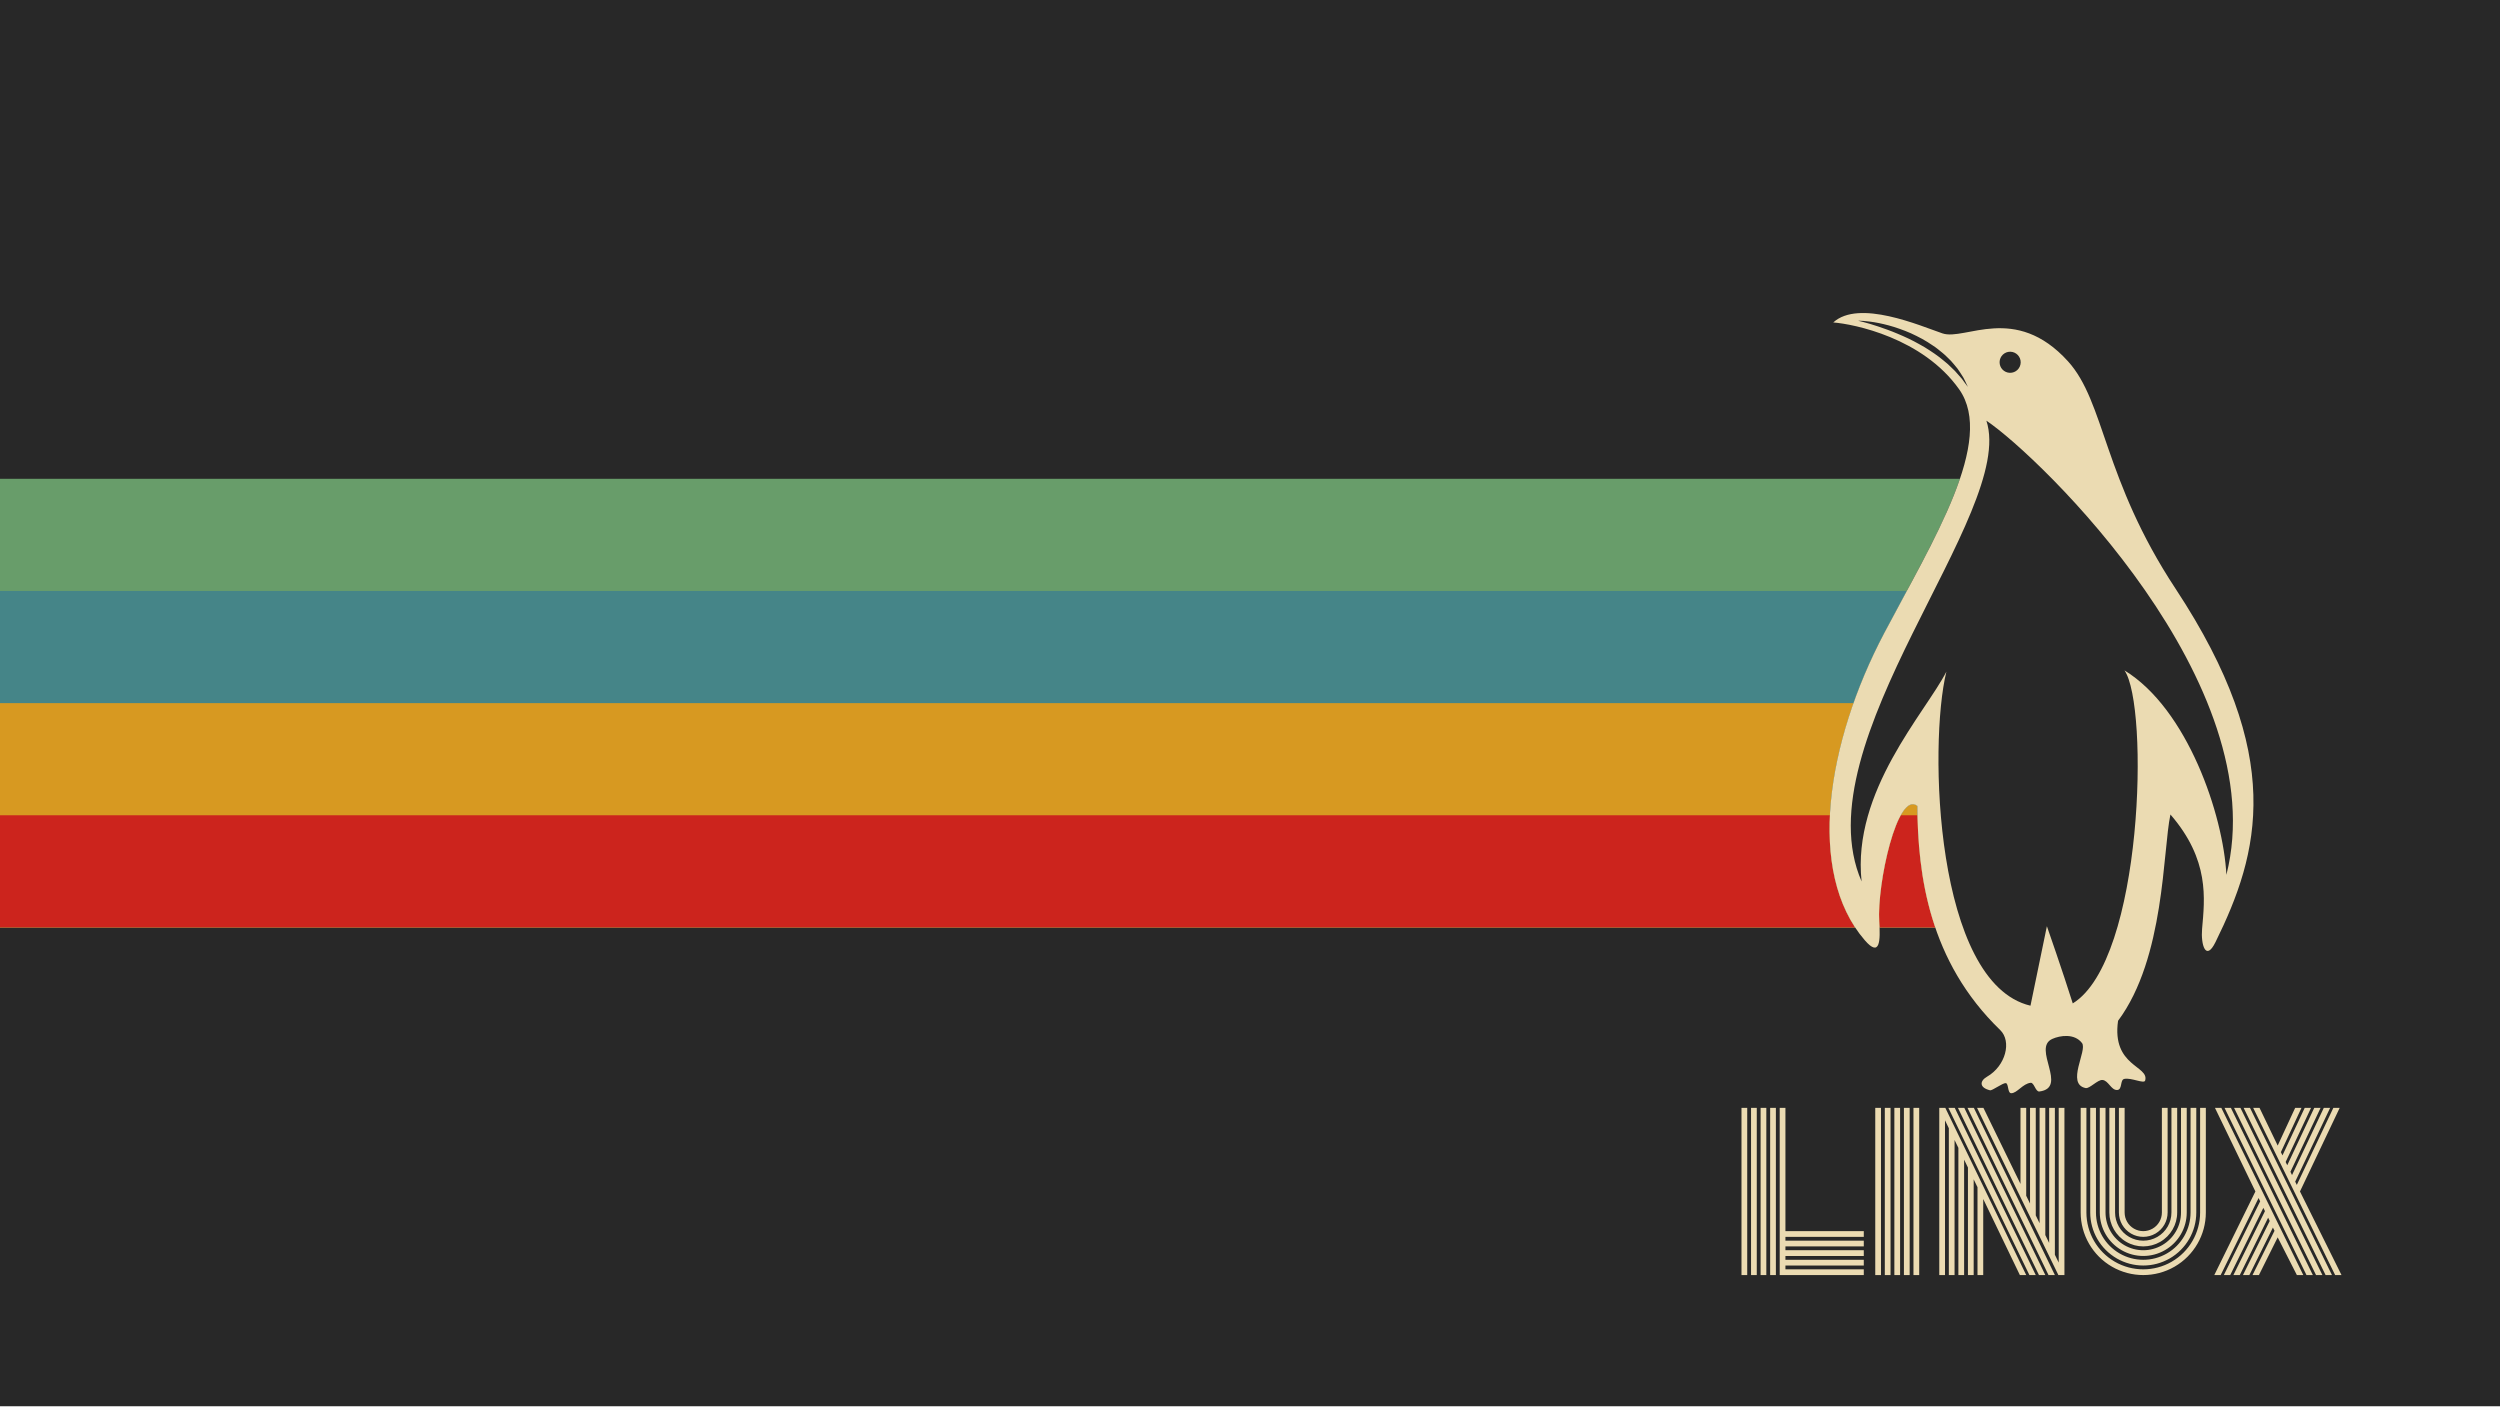
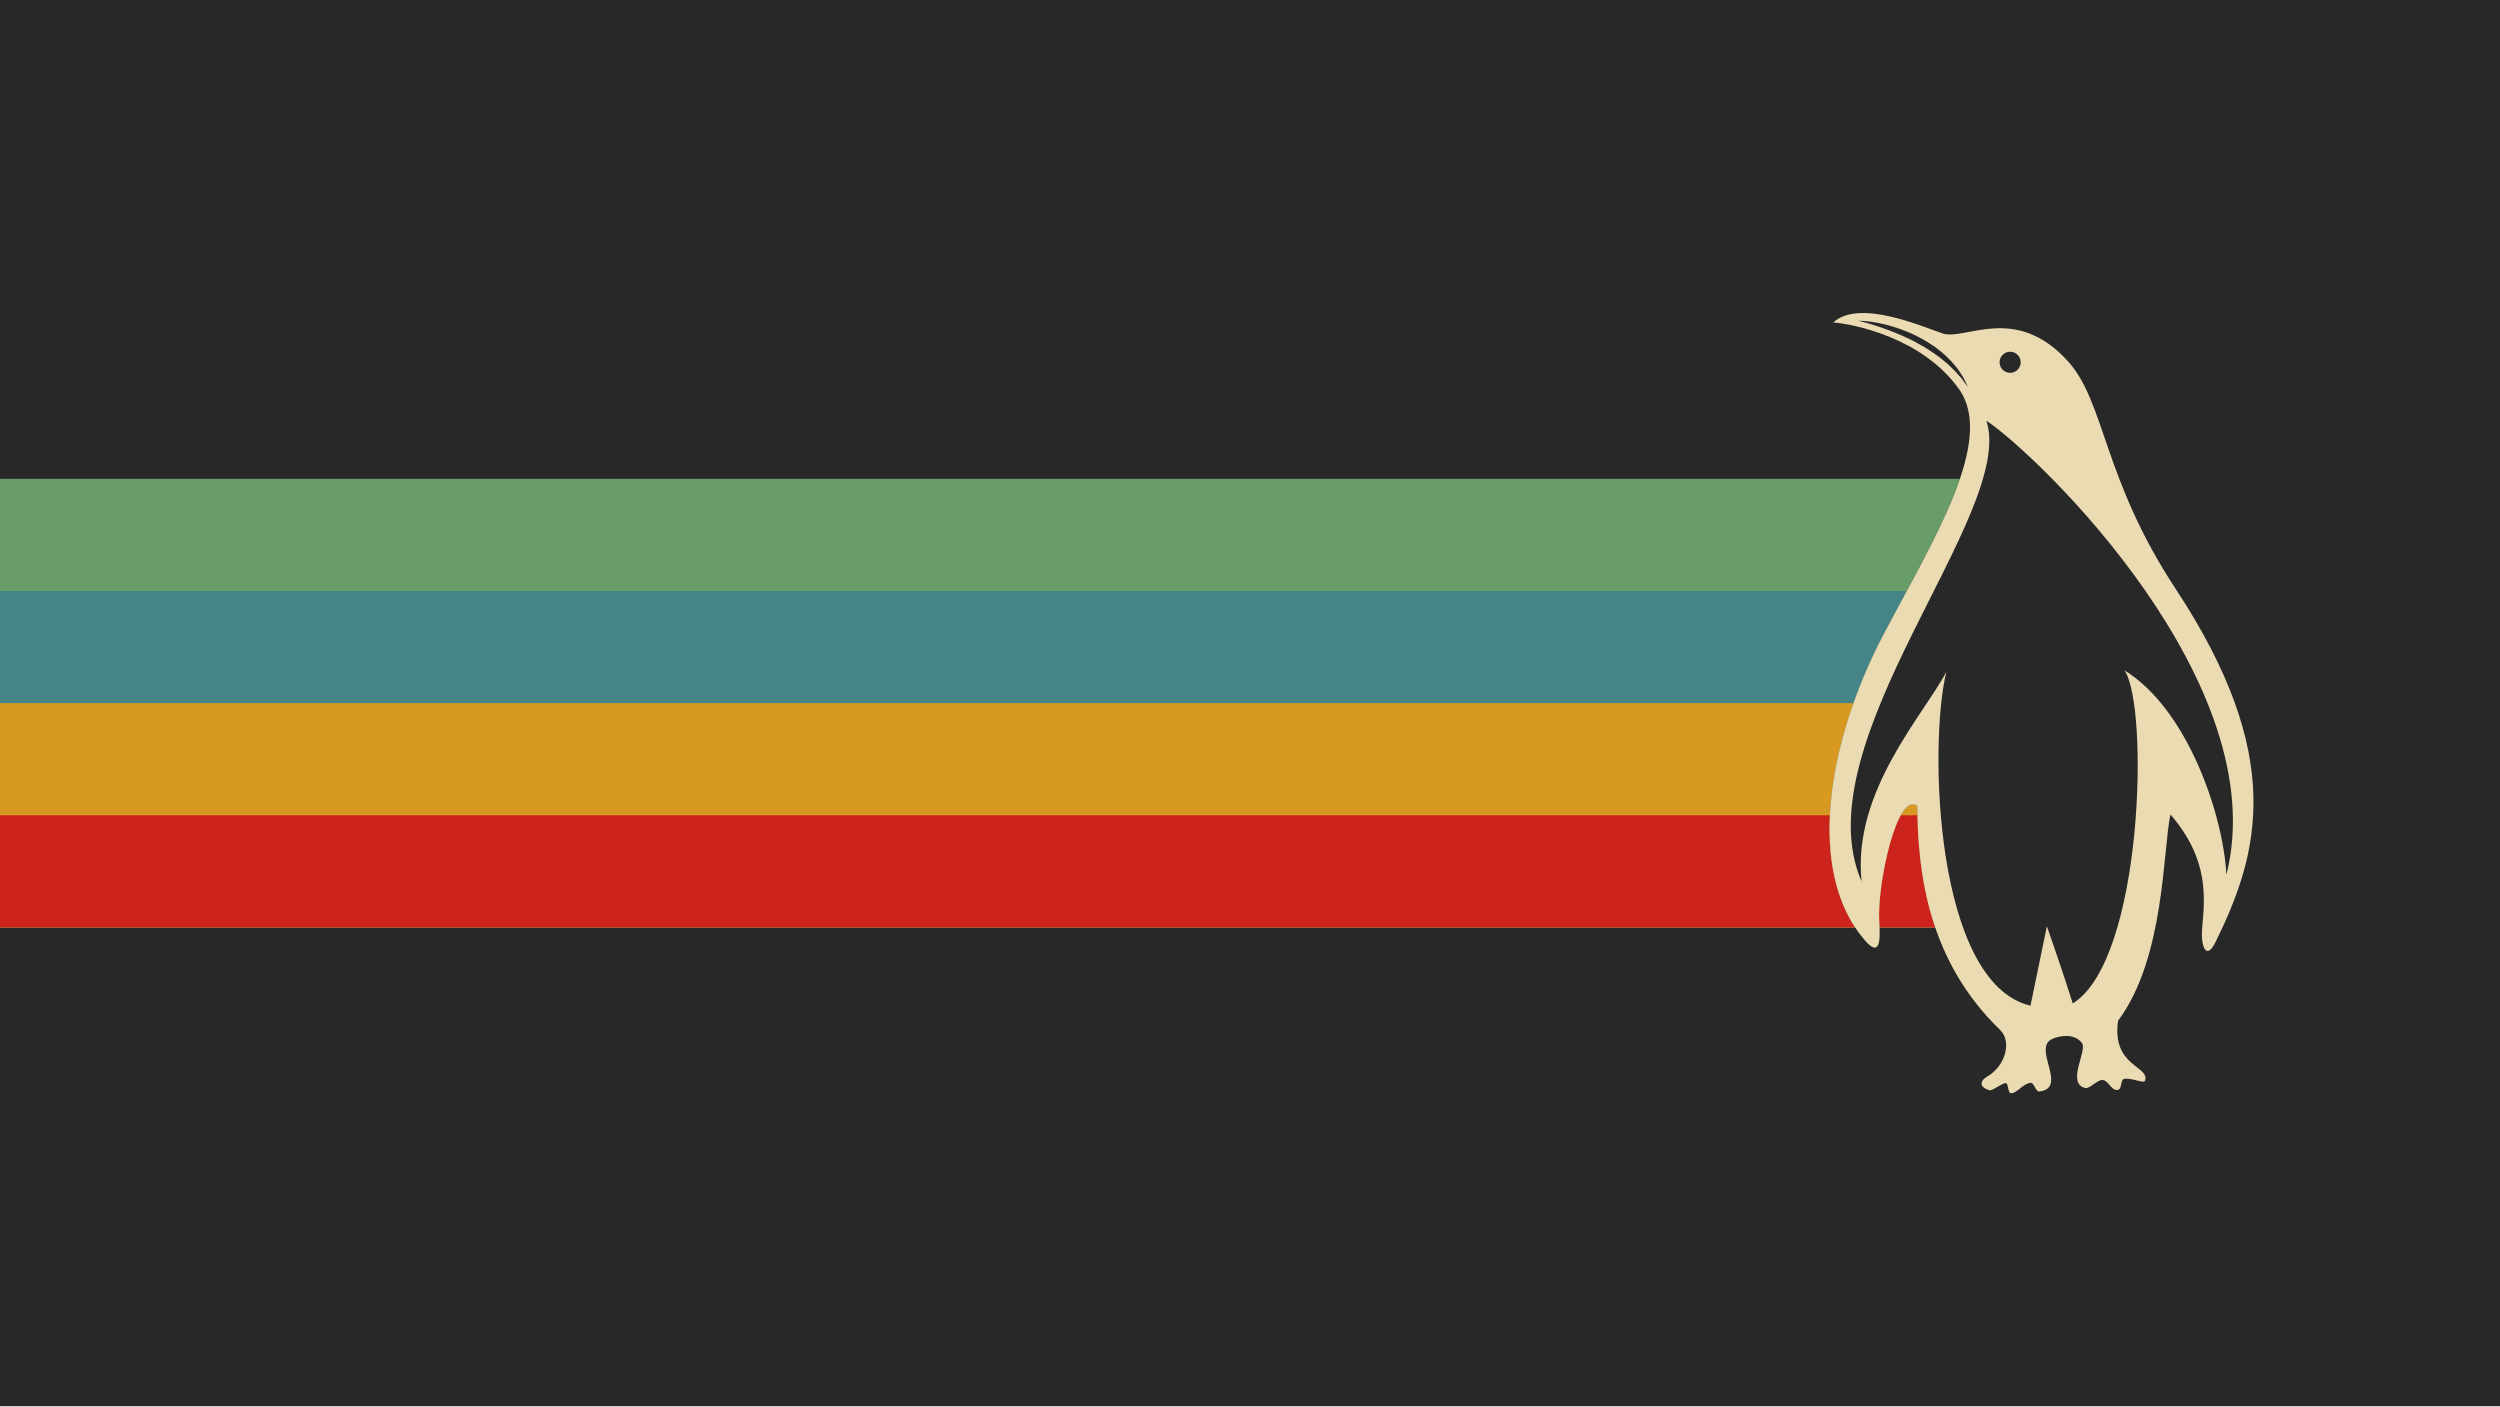
<svg xmlns="http://www.w3.org/2000/svg" version="1.1" id="svg5033" xml:space="preserve" width="1920" height="1080" viewBox="0 0 1920 1080">
  <defs id="defs5037">
    <marker style="overflow:visible" id="Arrow1Lstart" refX="0" refY="0" orient="auto">
      <path transform="matrix(0.8,0,0,0.8,10,0)" style="fill:#c53d3d;fill-opacity:0.795;fill-rule:evenodd;stroke:none;stroke-width:1pt;stroke-opacity:1" d="M 0,0 5,-5 -12.5,0 5,5 Z" id="path2155" />
    </marker>
    <clipPath clipPathUnits="userSpaceOnUse" id="clipPath5049">
      <path d="M 0,600 H 600 V 0 H 0 Z" id="path5047" />
    </clipPath>
  </defs>
  <g id="g5041" transform="matrix(1.333333,0,0,-1.333333,725.4943,670.2989)">
    <g id="g956" transform="translate(46.38433,0.711416)" />
    <g id="g944" transform="translate(96.72556,0.711416)" />
    <g id="g879">
      <rect style="fill:#282828;stroke-width:78.727;stroke-linecap:round;stroke-linejoin:round;paint-order:stroke markers fill;fill-opacity:1" id="rect835" width="1440" height="810" x="-544.121" y="-502.724" transform="scale(1,-1)" />
      <path style="fill:#4f6a3f;fill-opacity:1;stroke:none;stroke-width:5.4;stroke-linejoin:round;stroke-miterlimit:4;stroke-dasharray:none;stroke-opacity:1;paint-order:stroke markers fill" d="m 557.574,39.498 c -10.564,-0.251 -20.523,-47.689 -19.247,-67.74 0.07,-1.101 0.122,-2.185 0.166,-3.255 h 32.093 c -8.214,24.075 -10.182,48.427 -10.32,69.998 -0.897,0.702 -1.797,1.019 -2.692,0.998 z" id="path920" />
      <path id="rect2943" style="fill:#689d6a;fill-opacity:1;stroke:none;stroke-width:5.4;stroke-linejoin:round;stroke-miterlimit:4;stroke-dasharray:none;stroke-opacity:1;paint-order:stroke markers fill" d="M -544.121,226.945 V -31.497 H 524.429 C 497.519,9.271 510.08,79.056 541.159,137.995 c 15.976,30.297 34.454,61.876 43.642,88.95 z" />
      <path style="fill:#6da3bb;fill-opacity:1;stroke:none;stroke-width:4.677;stroke-linejoin:round;stroke-miterlimit:4;stroke-dasharray:none;stroke-opacity:1;paint-order:stroke markers fill" d="m 557.574,39.498 c -10.564,-0.251 -20.523,-47.689 -19.247,-67.74 0.07,-1.101 0.122,-2.185 0.166,-3.255 h 32.093 c -8.214,24.075 -10.182,48.427 -10.32,69.998 -0.897,0.702 -1.797,1.019 -2.692,0.998 z" id="path929" />
      <path id="rect2945" style="fill:#458588;fill-opacity:1;stroke:none;stroke-width:4.677;stroke-linejoin:round;stroke-miterlimit:4;stroke-dasharray:none;stroke-opacity:1;paint-order:stroke markers fill" d="M -544.121,162.335 V -31.497 H 524.429 C 497.519,9.271 510.08,79.056 541.159,137.995 c 4.25,8.059 8.672,16.207 13.055,24.34 z" />
      <path id="path940" style="fill:#d79921;fill-opacity:1;stroke:none;stroke-width:5.091;stroke-linejoin:round;stroke-miterlimit:4;stroke-dasharray:none;stroke-opacity:1;paint-order:stroke markers fill" d="M 0 540 L 0 712.295 L 1424.732 712.295 C 1396.789 669.96 1400.787 604.162 1423.49 540 L 0 540 z M 1468.926 617.635 C 1454.84 617.969 1441.561 681.221 1443.264 707.955 C 1443.357 709.423 1443.426 710.868 1443.484 712.295 L 1486.275 712.295 C 1475.323 680.194 1472.7 647.725 1472.516 618.965 C 1471.319 618.029 1470.12 617.606 1468.926 617.635 z " transform="matrix(0.75,0,0,-0.75,-544.1207,502.7242)" />
      <path id="path949" style="fill:#cc241d;fill-opacity:1;stroke:none;stroke-width:3.6;stroke-linejoin:round;stroke-miterlimit:4;stroke-dasharray:none;stroke-opacity:1;paint-order:stroke markers fill" d="M 0 626.146 L 0 712.295 L 1424.732 712.295 C 1409.49 689.203 1403.747 659.129 1405.359 626.146 L 0 626.146 z M 1459.785 626.146 C 1449.666 644.365 1441.941 687.181 1443.264 707.955 C 1443.357 709.423 1443.426 710.868 1443.484 712.295 L 1486.275 712.295 C 1476.224 682.836 1473.193 653.075 1472.621 626.146 L 1459.785 626.146 z " transform="matrix(0.75,0,0,-0.75,-544.1207,502.7242)" />
      <path d="m 679.572,116.586 c 14.23,-20.347 10.831,-166.834 -29.779,-191.826 -5.88,18.686 -14.905,44.473 -14.905,44.473 l -9.453,-45.789 c -54.963,13.019 -58.807,150.205 -48.438,192.403 -12.205,-23.806 -54.425,-68.722 -48.84,-120.835 -34.96,80.245 89.305,212.262 71.878,265.41 31.296,-21.086 166.089,-151.961 138.246,-261.611 -1.737,34.405 -22.377,95.544 -58.709,117.775 m -65.696,183.545 c 3.358,-0.089 6.006,-2.881 5.917,-6.236 -0.085,-3.355 -2.879,-6.005 -6.233,-5.917 -3.355,0.088 -6.006,2.88 -5.916,6.236 0.088,3.355 2.879,6.003 6.232,5.917 m -26.474,-17.641 c -0.645,0.823 -1.262,1.925 -2.286,2.966 -0.956,1.076 -2.033,2.29 -3.207,3.614 -1.269,1.223 -2.644,2.548 -4.097,3.95 -1.582,1.258 -3.142,2.695 -4.902,4.004 -1.78,1.289 -3.581,2.659 -5.548,3.868 -1.905,1.301 -3.939,2.465 -5.997,3.59 -2.016,1.201 -4.156,2.186 -6.215,3.235 -2.127,0.915 -4.152,1.977 -6.221,2.762 -4.066,1.742 -7.984,3.087 -11.353,4.238 -3.387,1.082 -6.237,1.998 -8.262,2.472 -2.037,0.51 -3.202,0.801 -3.202,0.801 0,0.002 1.204,0.034 3.303,-0.136 2.106,-0.188 5.111,-0.495 8.666,-1.215 3.543,-0.737 7.669,-1.758 11.942,-3.313 2.158,-0.722 4.328,-1.633 6.529,-2.567 2.15,-1.047 4.379,-2.03 6.493,-3.241 2.123,-1.197 4.212,-2.449 6.179,-3.838 2.045,-1.261 3.813,-2.862 5.608,-4.275 1.78,-1.436 3.278,-3.093 4.793,-4.532 1.409,-1.556 2.644,-3.113 3.804,-4.514 1.067,-1.484 1.944,-2.915 2.741,-4.155 0.847,-1.206 1.302,-2.44 1.808,-3.361 0.932,-1.899 1.41,-2.992 1.41,-2.992 0,0 -0.756,0.955 -1.986,2.639 m 121.629,-118.903 c -41.836,63.479 -40.615,107.465 -62.001,131.042 -30.392,33.504 -59.347,11.666 -72.261,16.056 -12.912,4.393 -48.111,19.812 -62.942,6.303 11.846,-0.889 51.591,-8.878 72.53,-38.524 20.938,-29.645 -15.033,-87.057 -43.198,-140.468 -33.046,-62.669 -45.161,-137.605 -11.146,-176.878 8.853,-10.219 8.989,0.017 8.314,10.64 -1.385,21.75 10.452,75.727 21.94,66.742 0.256,-39.961 6.746,-89.472 47.724,-129.078 6.776,-6.551 3.147,-20.709 -7.582,-26.873 -4.295,-2.465 -4.529,-6.322 1.727,-7.838 1.248,-0.302 7.344,4.315 9.066,4.135 1.723,-0.174 0.934,-5.797 3.145,-5.814 3.364,-0.028 6.678,5.576 11.232,6.002 1.952,0.181 2.794,-5.295 4.971,-5.016 16.848,2.164 -4.342,24.977 7.414,30.275 4.545,2.053 12.828,3.284 17.154,-2.371 3.229,-4.222 -9.414,-23.599 2.107,-25.926 2.232,-0.451 6.919,4.872 9.652,4.668 3.444,-0.257 5.011,-5.966 8.5,-5.779 3.118,0.166 1.531,5.809 4.057,6.375 3.999,0.893 11.444,-2.98 12.046,-0.949 2.552,8.603 -19.332,8.035 -15.603,34.426 27.007,36.207 25.722,98.111 30.173,118.843 22.679,-26.195 19.741,-48.55 18.23,-65.916 -0.785,-9.029 2.125,-18.945 7.705,-7.634 25.325,51.334 40.535,107.218 -22.954,203.557" style="fill:#ebdbb2;fill-opacity:1;fill-rule:nonzero;stroke:none;stroke-width:0;stroke-miterlimit:4;stroke-dasharray:none" id="path5051" />
-       <path id="path2112" style="color:#000000;font-style:normal;font-variant:normal;font-weight:normal;font-stretch:normal;font-size:medium;line-height:normal;font-family:sans-serif;font-variant-ligatures:normal;font-variant-position:normal;font-variant-caps:normal;font-variant-numeric:normal;font-variant-alternates:normal;font-variant-east-asian:normal;font-feature-settings:normal;font-variation-settings:normal;text-indent:0;text-align:start;text-decoration:none;text-decoration-line:none;text-decoration-style:solid;text-decoration-color:#000000;letter-spacing:normal;word-spacing:normal;text-transform:none;writing-mode:lr-tb;direction:ltr;text-orientation:mixed;dominant-baseline:auto;baseline-shift:baseline;text-anchor:start;white-space:normal;shape-padding:0;shape-margin:0;inline-size:0;clip-rule:nonzero;display:inline;overflow:visible;visibility:visible;isolation:auto;mix-blend-mode:normal;color-interpolation:sRGB;color-interpolation-filters:linearRGB;solid-color:#000000;solid-opacity:1;vector-effect:none;fill:#ebdbb2;fill-opacity:1;fill-rule:nonzero;stroke:none;stroke-width:3.302;stroke-linecap:butt;stroke-linejoin:miter;stroke-miterlimit:4;stroke-dasharray:none;stroke-dashoffset:0;stroke-opacity:1;color-rendering:auto;image-rendering:auto;shape-rendering:auto;text-rendering:auto;enable-background:accumulate;stop-color:#000000" d="m 731.696,-135.408 23.293,-48.155 -23.68,-48.155 h 3.676 l 21.837,44.382 0.919,-1.892 -20.928,-42.491 h 3.676 l 19.085,38.718 0.919,-1.892 -18.176,-36.826 h 3.676 l 16.333,33.053 0.919,-1.892 -15.425,-31.161 h 3.682 l 13.576,27.383 0.919,-1.887 -12.673,-25.496 h 3.687 l 10.819,21.718 11.055,-21.718 h 3.698 l -47.215,96.311 z m 5.503,0 47.215,-96.311 h 3.671 l -47.215,96.311 z m 5.503,0 47.215,-96.311 h 3.671 l -47.215,96.311 z m 5.503,0 47.215,-96.311 h 3.671 l -47.215,96.311 z m 5.503,0 47.215,-96.311 h 3.671 l -23.927,48.155 22.874,48.155 h -3.649 l -21.057,-44.382 -0.919,1.892 20.122,42.491 h -3.649 l -18.305,-38.718 -0.919,1.892 17.37,36.826 h -3.644 l -15.559,-33.053 -0.919,1.892 14.619,31.161 h -3.639 l -12.813,-27.383 -0.919,1.887 11.867,25.496 h -3.633 l -10.066,-21.718 -10.459,21.718 z" />
-       <path id="path2102" style="color:#000000;font-style:normal;font-variant:normal;font-weight:normal;font-stretch:normal;font-size:medium;line-height:normal;font-family:sans-serif;font-variant-ligatures:normal;font-variant-position:normal;font-variant-caps:normal;font-variant-numeric:normal;font-variant-alternates:normal;font-variant-east-asian:normal;font-feature-settings:normal;font-variation-settings:normal;text-indent:0;text-align:start;text-decoration:none;text-decoration-line:none;text-decoration-style:solid;text-decoration-color:#000000;letter-spacing:normal;word-spacing:normal;text-transform:none;writing-mode:lr-tb;direction:ltr;text-orientation:mixed;dominant-baseline:auto;baseline-shift:baseline;text-anchor:start;white-space:normal;shape-padding:0;shape-margin:0;inline-size:0;clip-rule:nonzero;display:inline;overflow:visible;visibility:visible;isolation:auto;mix-blend-mode:normal;color-interpolation:sRGB;color-interpolation-filters:linearRGB;solid-color:#000000;solid-opacity:1;vector-effect:none;fill:#ebdbb2;fill-opacity:1;fill-rule:nonzero;stroke:none;stroke-width:3.302;stroke-linecap:butt;stroke-linejoin:miter;stroke-miterlimit:4;stroke-dasharray:none;stroke-dashoffset:0;stroke-opacity:1;color-rendering:auto;image-rendering:auto;shape-rendering:auto;text-rendering:auto;enable-background:accumulate;stop-color:#000000" d="m 654.352,-135.408 v -60.264 c 0,-12.876 6.875,-24.777 18.026,-31.215 11.151,-6.438 24.89,-6.438 36.041,0 11.151,6.438 18.026,18.339 18.026,31.215 v 60.264 h -3.3 v -60.264 c 0,-11.701 -6.237,-22.505 -16.371,-28.356 -10.134,-5.851 -22.618,-5.851 -32.752,0 -10.134,5.851 -16.371,16.654 -16.371,28.356 v 60.264 z m 5.503,0 v -60.264 c 0,-10.91 5.826,-20.998 15.274,-26.453 9.448,-5.455 21.09,-5.455 30.538,0 9.448,5.455 15.274,15.543 15.274,26.453 v 60.264 h -3.3 v -60.264 c 0,-9.735 -5.188,-18.726 -13.619,-23.594 -8.431,-4.868 -18.818,-4.868 -27.249,0 -8.431,4.868 -13.619,13.859 -13.619,23.594 v 60.264 z m 5.503,0 v -60.264 c 0,-8.944 4.777,-17.214 12.523,-21.686 7.745,-4.473 17.289,-4.473 25.034,0 7.745,4.472 12.523,12.742 12.523,21.686 v 60.264 h -3.3 v -60.264 c 0,-7.769 -4.139,-14.942 -10.867,-18.827 -6.728,-3.885 -15.017,-3.885 -21.745,0 -6.728,3.885 -10.867,11.058 -10.867,18.827 v 60.264 z m 5.503,0 v -60.264 c 0,-6.977 3.728,-13.43 9.771,-16.919 6.043,-3.489 13.488,-3.489 19.531,0 6.043,3.489 9.771,9.941 9.771,16.919 v 60.264 h -3.3 v -60.264 c 0,-5.803 -3.09,-11.158 -8.115,-14.06 -5.025,-2.901 -11.216,-2.901 -16.242,0 -5.025,2.901 -8.115,8.257 -8.115,14.06 v 60.264 z m 5.503,0 v -60.264 c 0,-5.011 2.679,-9.651 7.019,-12.157 4.34,-2.505 9.688,-2.505 14.027,0 4.34,2.506 7.019,7.146 7.019,12.157 v 60.264 h -3.3 v -60.264 c 0,-3.837 -2.041,-7.38 -5.364,-9.298 -3.323,-1.919 -7.416,-1.919 -10.738,0 -3.323,1.918 -5.364,5.461 -5.364,9.298 v 60.264 z" />
-       <path id="path2092" style="color:#000000;font-style:normal;font-variant:normal;font-weight:normal;font-stretch:normal;font-size:medium;line-height:normal;font-family:sans-serif;font-variant-ligatures:normal;font-variant-position:normal;font-variant-caps:normal;font-variant-numeric:normal;font-variant-alternates:normal;font-variant-east-asian:normal;font-feature-settings:normal;font-variation-settings:normal;text-indent:0;text-align:start;text-decoration:none;text-decoration-line:none;text-decoration-style:solid;text-decoration-color:#000000;letter-spacing:normal;word-spacing:normal;text-transform:none;writing-mode:lr-tb;direction:ltr;text-orientation:mixed;dominant-baseline:auto;baseline-shift:baseline;text-anchor:start;white-space:normal;shape-padding:0;shape-margin:0;inline-size:0;clip-rule:nonzero;display:inline;overflow:visible;visibility:visible;isolation:auto;mix-blend-mode:normal;color-interpolation:sRGB;color-interpolation-filters:linearRGB;solid-color:#000000;solid-opacity:1;vector-effect:none;fill:#ebdbb2;fill-opacity:1;fill-rule:nonzero;stroke:none;stroke-width:3.302;stroke-linecap:butt;stroke-linejoin:miter;stroke-miterlimit:4;stroke-dasharray:none;stroke-dashoffset:0;stroke-opacity:1;color-rendering:auto;image-rendering:auto;shape-rendering:auto;text-rendering:auto;enable-background:accumulate;stop-color:#000000" d="m 572.902,-135.408 v -96.311 h 3.3 v 89.141 l 2.204,-4.541 v -84.6 h 3.3 v 77.806 l 2.204,-4.536 v -73.27 h 3.3 v 66.477 l 2.204,-4.536 v -61.941 h 3.3 v 55.147 l 2.204,-4.536 v -50.612 h 3.3 v 43.818 l 21.106,-43.818 h 3.66 l -46.597,96.311 h -1.833 z m 5.251,0 46.667,-96.311 h 3.665 l -46.667,96.311 z m 5.503,0 46.667,-96.311 h 3.665 l -46.667,96.311 z m 5.503,0 46.667,-96.311 h 3.665 l -46.667,96.311 z m 5.503,0 46.849,-96.311 h 1.833 1.65 v 96.311 h -3.3 v -89.141 l -2.204,4.536 v 84.605 h -3.3 v -77.806 l -2.204,4.536 v 73.27 h -3.3 v -66.477 l -2.204,4.536 v 61.941 h -3.3 v -55.147 l -2.204,4.536 v 50.612 h -3.3 v -43.818 l -21.347,43.818 z" />
-       <path id="path2082" style="color:#000000;font-style:normal;font-variant:normal;font-weight:normal;font-stretch:normal;font-size:medium;line-height:normal;font-family:sans-serif;font-variant-ligatures:normal;font-variant-position:normal;font-variant-caps:normal;font-variant-numeric:normal;font-variant-alternates:normal;font-variant-east-asian:normal;font-feature-settings:normal;font-variation-settings:normal;text-indent:0;text-align:start;text-decoration:none;text-decoration-line:none;text-decoration-style:solid;text-decoration-color:#000000;letter-spacing:normal;word-spacing:normal;text-transform:none;writing-mode:lr-tb;direction:ltr;text-orientation:mixed;dominant-baseline:auto;baseline-shift:baseline;text-anchor:start;white-space:normal;shape-padding:0;shape-margin:0;inline-size:0;clip-rule:nonzero;display:inline;overflow:visible;visibility:visible;isolation:auto;mix-blend-mode:normal;color-interpolation:sRGB;color-interpolation-filters:linearRGB;solid-color:#000000;solid-opacity:1;vector-effect:none;fill:#ebdbb2;fill-opacity:1;fill-rule:nonzero;stroke:none;stroke-width:3.302;stroke-linecap:butt;stroke-linejoin:miter;stroke-miterlimit:4;stroke-dasharray:none;stroke-dashoffset:0;stroke-opacity:1;color-rendering:auto;image-rendering:auto;shape-rendering:auto;text-rendering:auto;enable-background:accumulate;stop-color:#000000" d="m 536.027,-135.408 v -96.311 h 3.3 v 96.311 z m 5.503,0 v -96.311 h 3.3 v 96.311 z m 5.503,0 v -96.311 h 3.3 v 96.311 z m 5.503,0 v -96.311 h 3.3 v 96.311 z m 5.503,0 v -96.311 h 3.3 v 96.311 z" />
-       <path id="path2072" style="color:#000000;font-style:normal;font-variant:normal;font-weight:normal;font-stretch:normal;font-size:medium;line-height:normal;font-family:sans-serif;font-variant-ligatures:normal;font-variant-position:normal;font-variant-caps:normal;font-variant-numeric:normal;font-variant-alternates:normal;font-variant-east-asian:normal;font-feature-settings:normal;font-variation-settings:normal;text-indent:0;text-align:start;text-decoration:none;text-decoration-line:none;text-decoration-style:solid;text-decoration-color:#000000;letter-spacing:normal;word-spacing:normal;text-transform:none;writing-mode:lr-tb;direction:ltr;text-orientation:mixed;dominant-baseline:auto;baseline-shift:baseline;text-anchor:start;white-space:normal;shape-padding:0;shape-margin:0;inline-size:0;clip-rule:nonzero;display:inline;overflow:visible;visibility:visible;isolation:auto;mix-blend-mode:normal;color-interpolation:sRGB;color-interpolation-filters:linearRGB;solid-color:#000000;solid-opacity:1;vector-effect:none;fill:#ebdbb2;fill-opacity:1;fill-rule:nonzero;stroke:none;stroke-width:3.302;stroke-linecap:butt;stroke-linejoin:miter;stroke-miterlimit:4;stroke-dasharray:none;stroke-dashoffset:0;stroke-opacity:1;color-rendering:auto;image-rendering:auto;shape-rendering:auto;text-rendering:auto;enable-background:accumulate;stop-color:#000000" d="m 458.979,-135.408 v -96.311 h 3.3 v 96.311 z m 5.503,0 v -96.311 h 3.3 v 96.311 z m 5.503,0 v -96.311 h 3.3 v 96.311 z m 5.503,0 v -96.311 h 3.3 v 96.311 z m 5.503,0 v -96.311 h 48.429 v 3.305 h -45.13 v 2.198 h 45.13 v 3.305 h -45.13 v 2.198 h 45.13 v 3.305 h -45.13 v 2.198 h 45.13 v 3.305 h -45.13 v 2.198 h 45.13 v 3.305 h -45.13 v 70.991 z" />
    </g>
  </g>
</svg>
